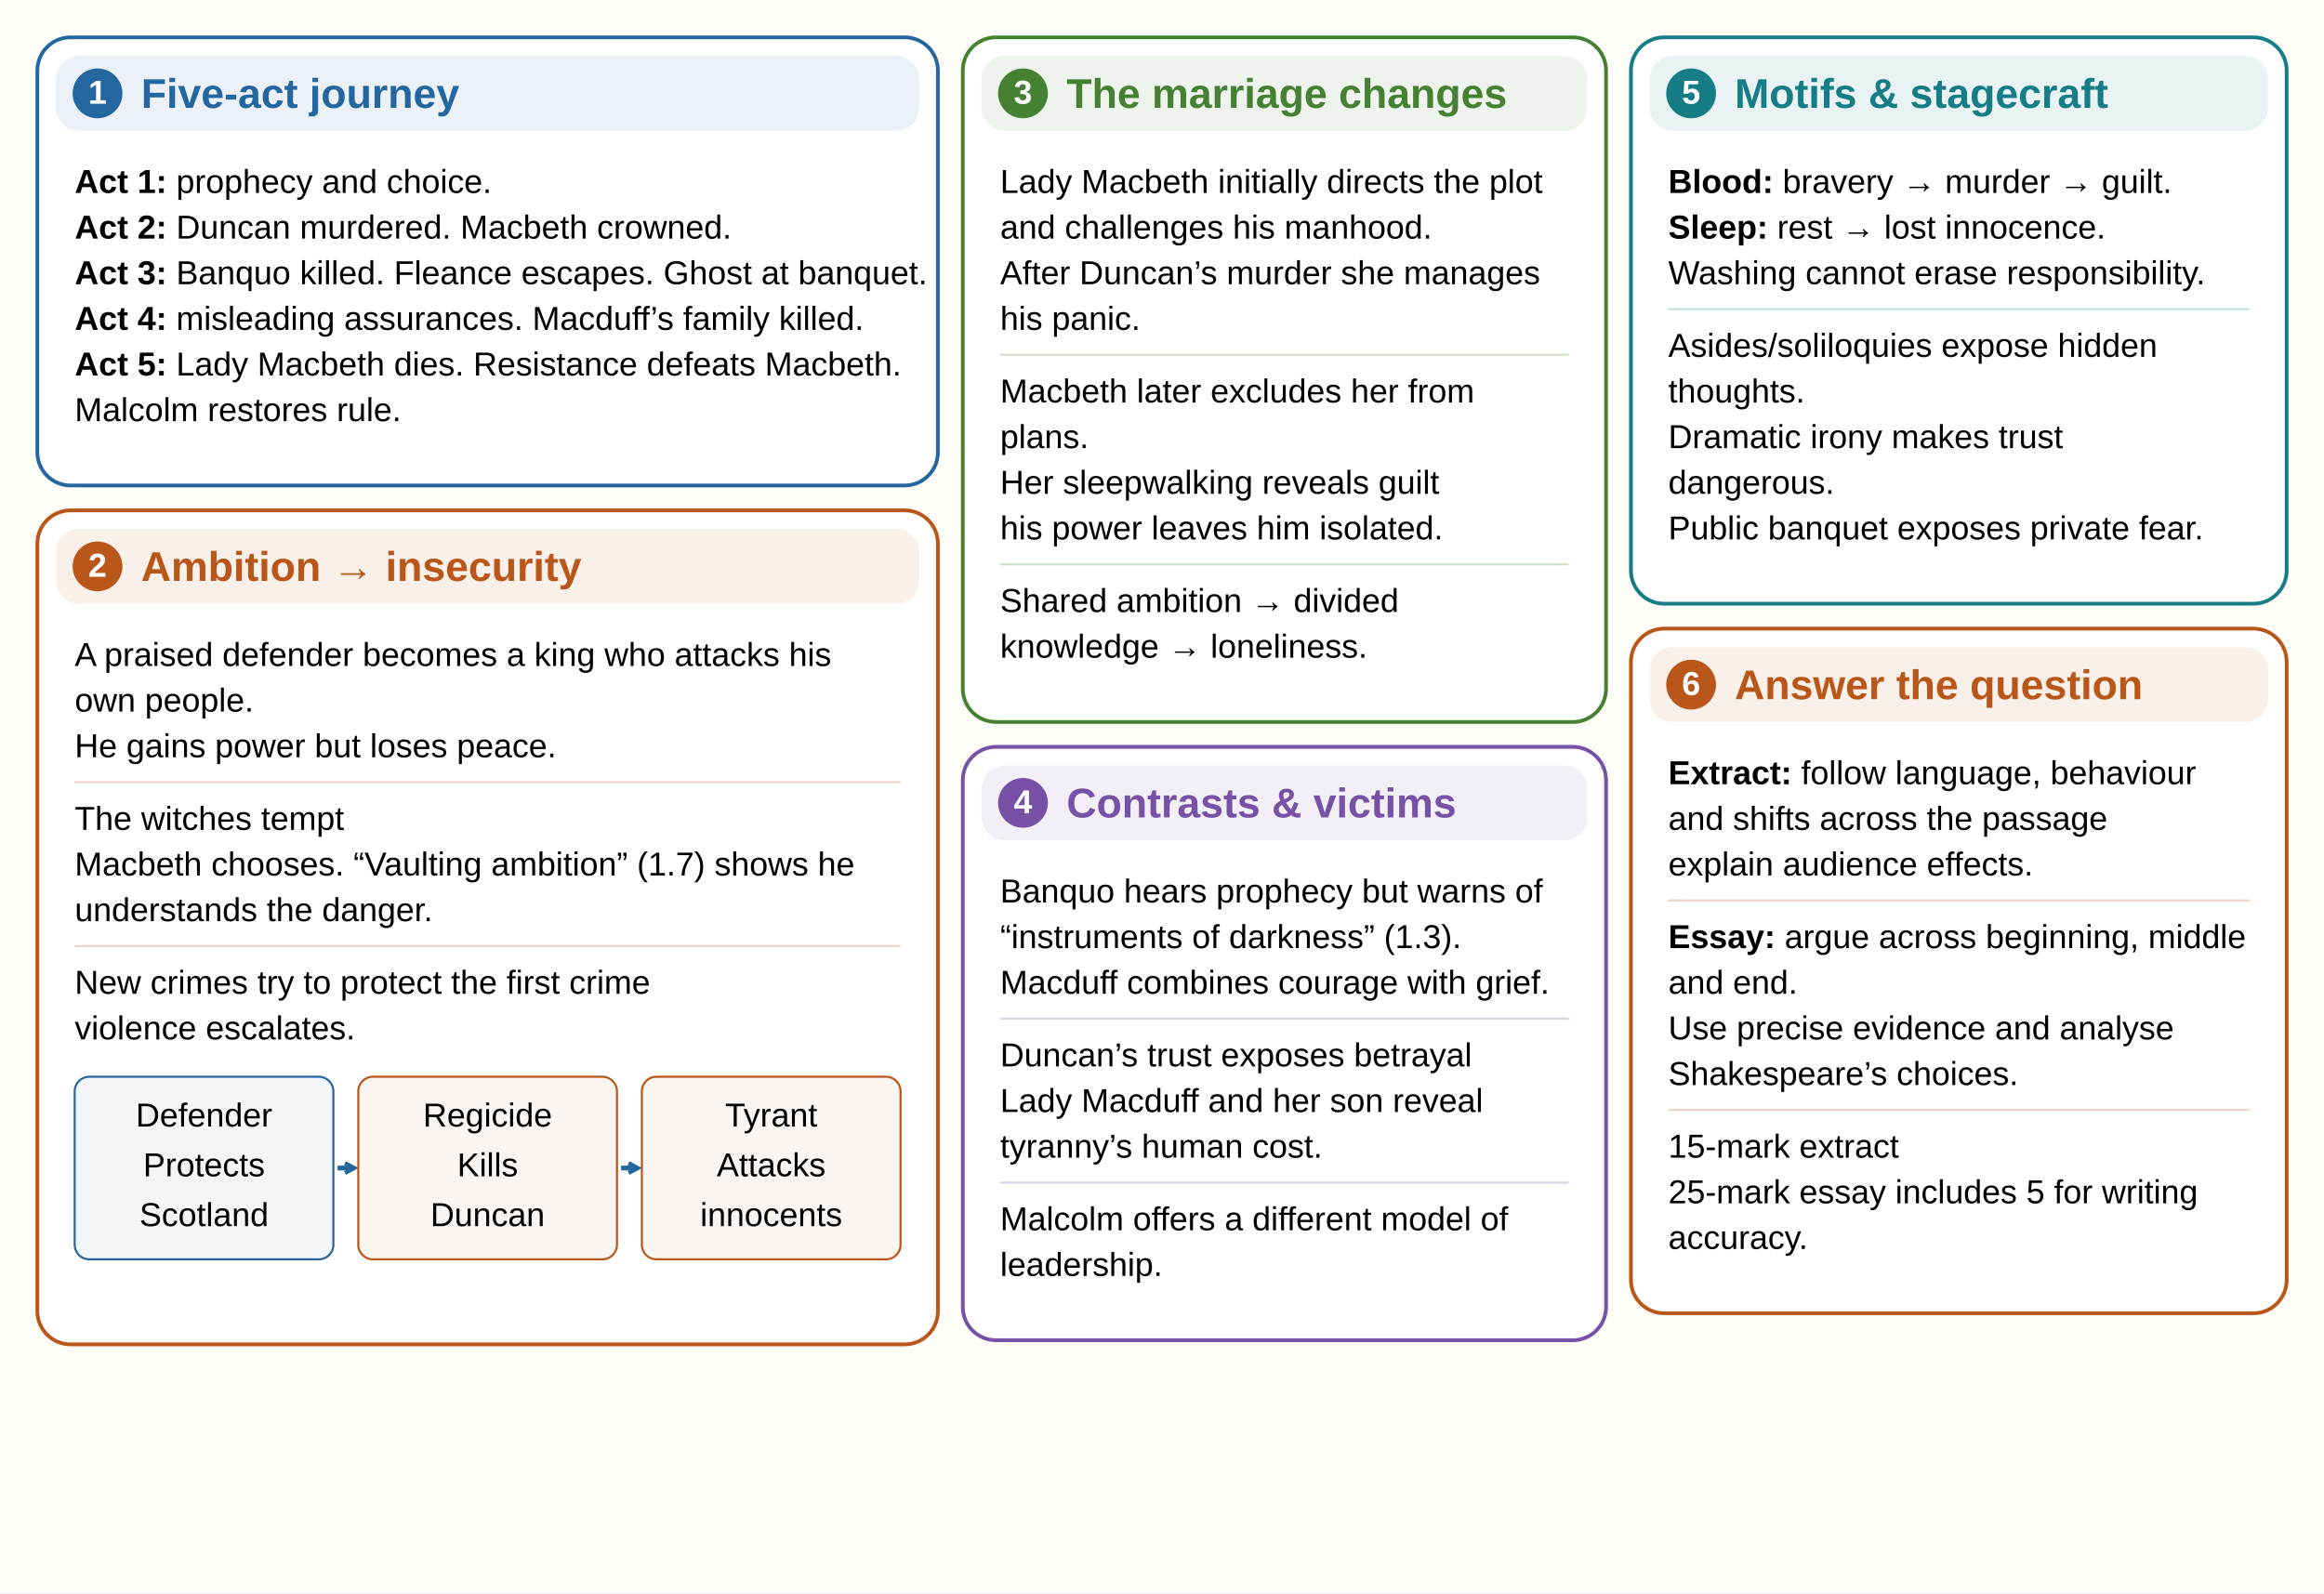
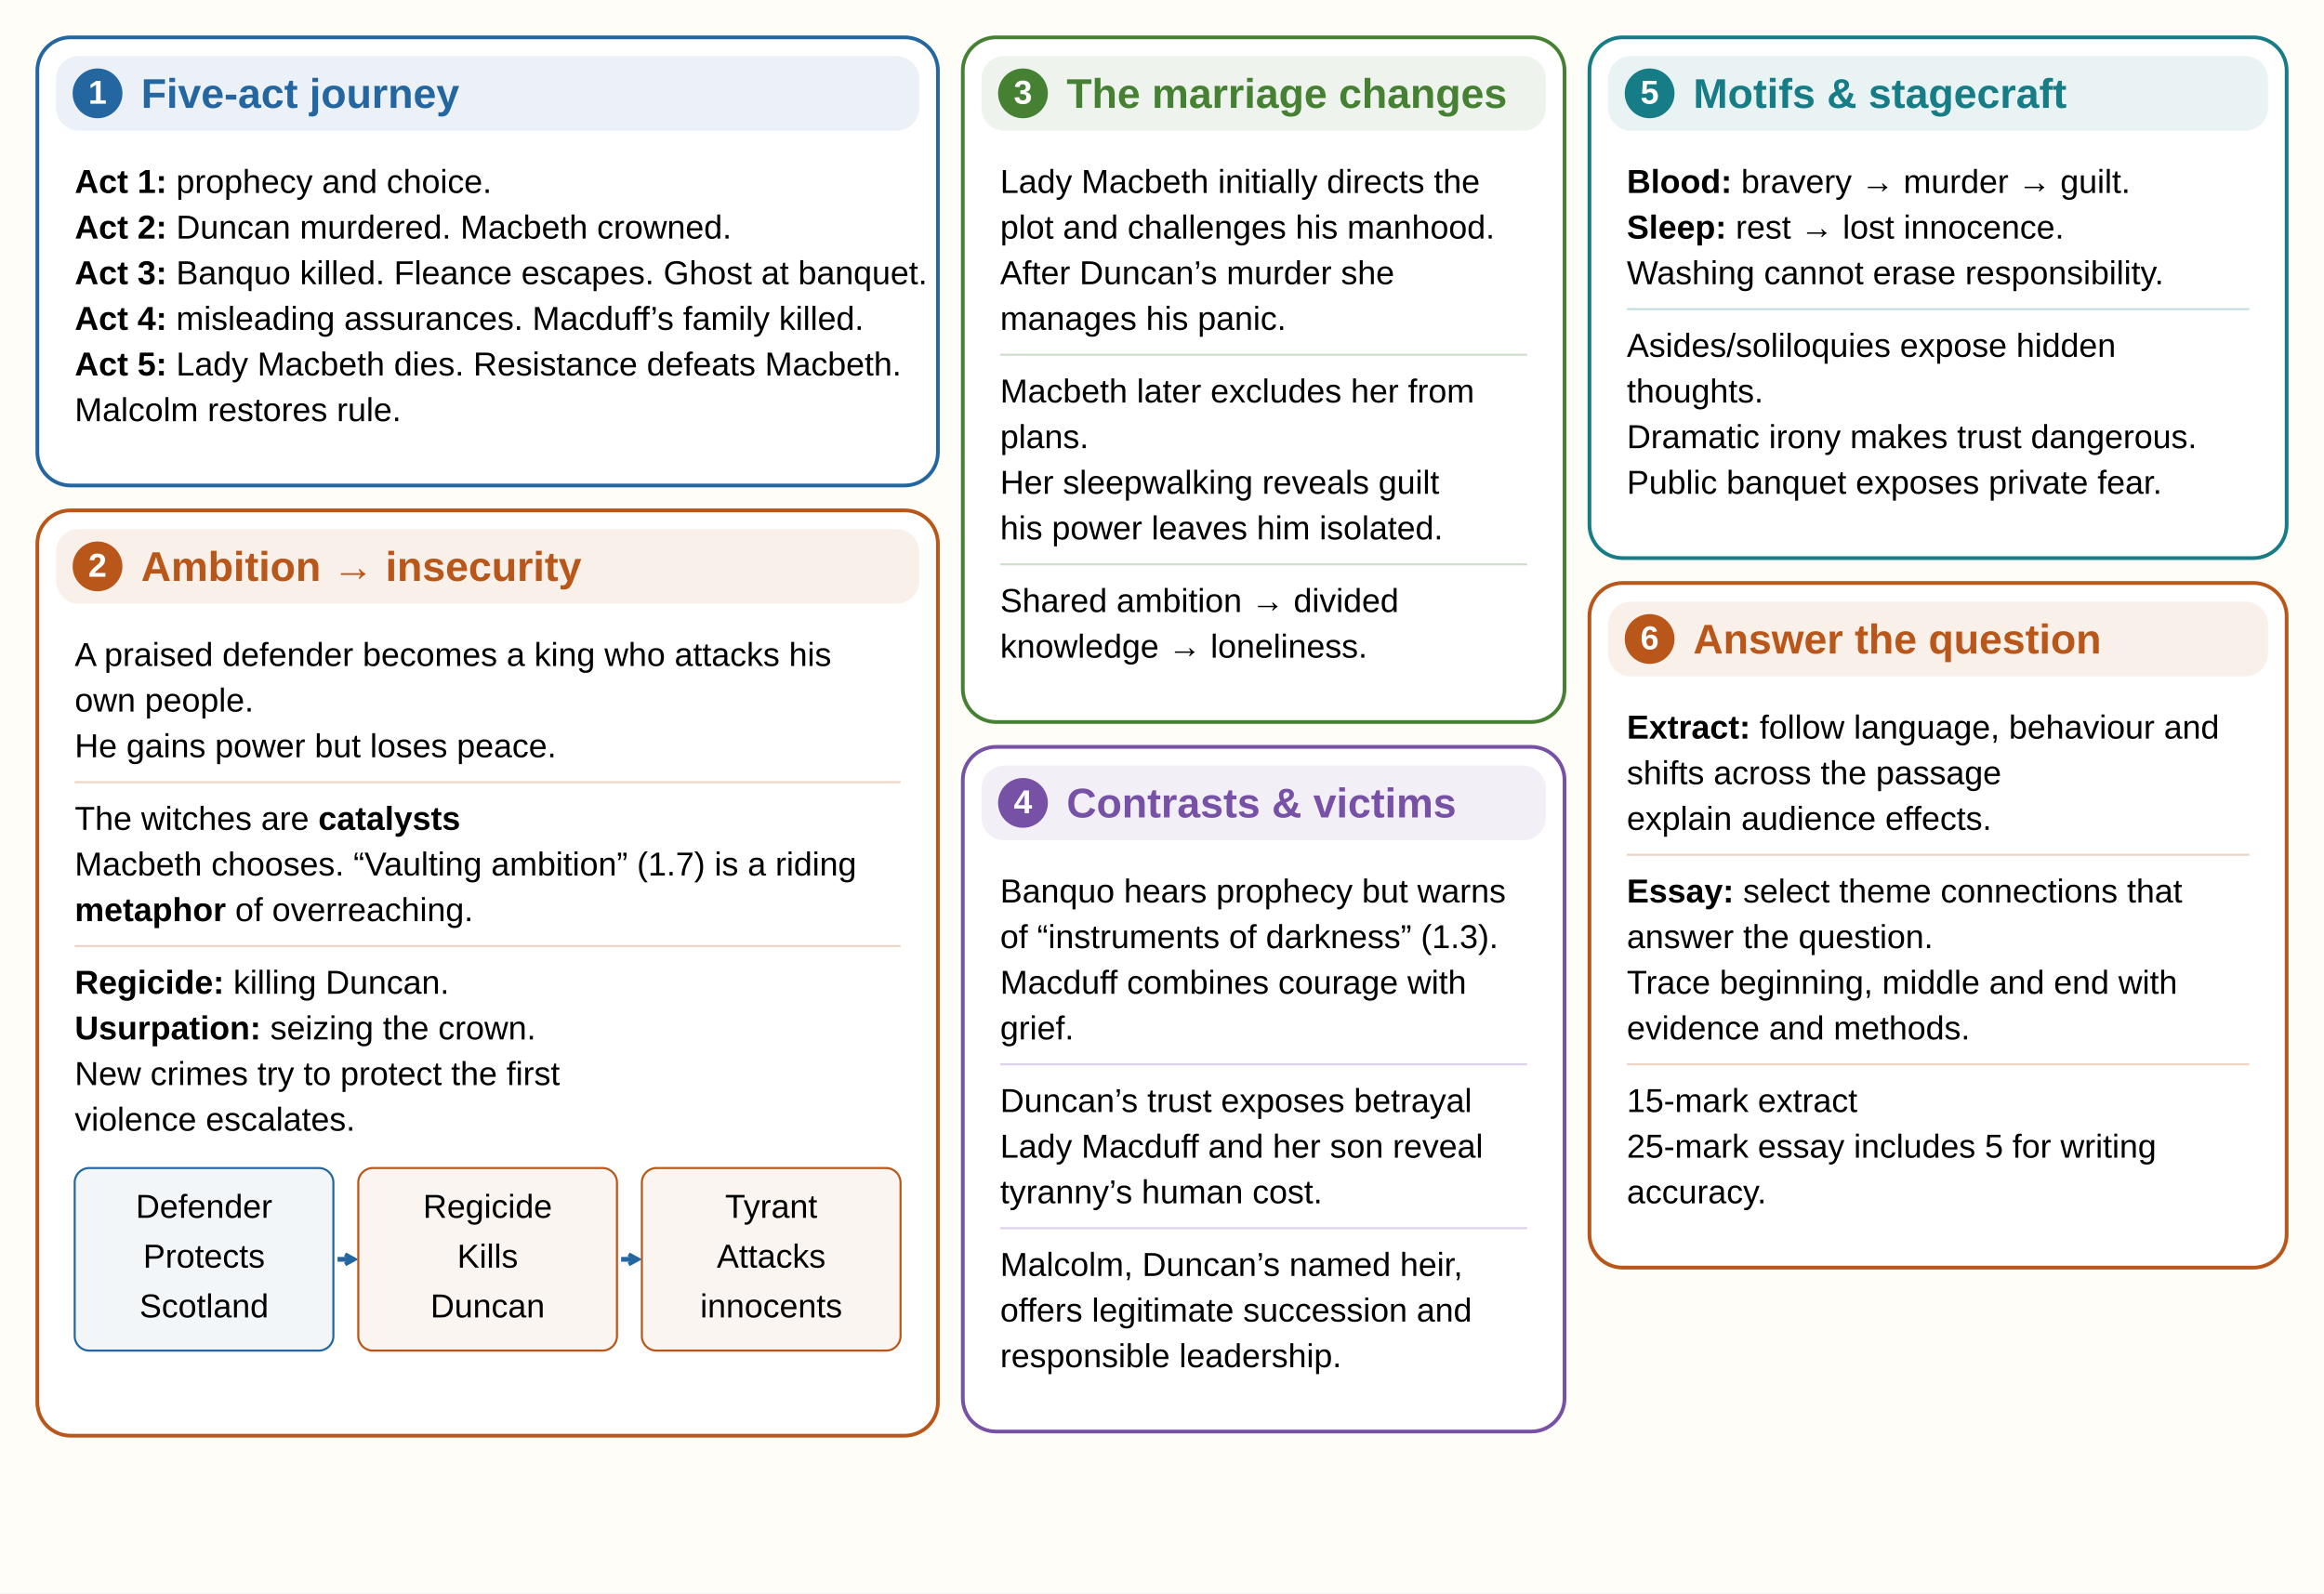
<svg xmlns="http://www.w3.org/2000/svg" width="2400" height="1645.714" viewBox="0 0 1120 768" role="img" aria-labelledby="map-title map-description" data-print-width-mm="277" font-family="Segoe UI,Arial,sans-serif">
  <defs>
    <marker id="arrow-2366a0" viewBox="0 0 10 10" refX="9" refY="5" markerWidth="4" markerHeight="4" orient="auto-start-reverse">
      <path d="M1 1L9 5L1 9" fill="none" stroke="#2366a0" stroke-width="2" stroke-linejoin="round" />
    </marker>
    <marker id="arrow-b95619" viewBox="0 0 10 10" refX="9" refY="5" markerWidth="4" markerHeight="4" orient="auto-start-reverse">
      <path d="M1 1L9 5L1 9" fill="none" stroke="#b95619" stroke-width="2" stroke-linejoin="round" />
    </marker>
    <marker id="arrow-468133" viewBox="0 0 10 10" refX="9" refY="5" markerWidth="4" markerHeight="4" orient="auto-start-reverse">
      <path d="M1 1L9 5L1 9" fill="none" stroke="#468133" stroke-width="2" stroke-linejoin="round" />
    </marker>
    <marker id="arrow-7651a5" viewBox="0 0 10 10" refX="9" refY="5" markerWidth="4" markerHeight="4" orient="auto-start-reverse">
      <path d="M1 1L9 5L1 9" fill="none" stroke="#7651a5" stroke-width="2" stroke-linejoin="round" />
    </marker>
    <marker id="arrow-167d87" viewBox="0 0 10 10" refX="9" refY="5" markerWidth="4" markerHeight="4" orient="auto-start-reverse">
      <path d="M1 1L9 5L1 9" fill="none" stroke="#167d87" stroke-width="2" stroke-linejoin="round" />
    </marker>
    <marker id="arrow-b95619" viewBox="0 0 10 10" refX="9" refY="5" markerWidth="4" markerHeight="4" orient="auto-start-reverse">
      <path d="M1 1L9 5L1 9" fill="none" stroke="#b95619" stroke-width="2" stroke-linejoin="round" />
    </marker>
  </defs>
  <rect width="1120" height="768" fill="#fffdf8" />
  <g class="map-section" id="section-1" data-source-panel="0" data-bounds="0,0,434,216" transform="translate(18 18)">
    <rect width="434" height="216" rx="16" fill="white" stroke="#2366a0" stroke-width="1.8" />
    <g class="section-heading">
      <rect x="9" y="9" width="416" height="36" rx="11" fill="#2366a0" opacity=".09" />
      <circle cx="29" cy="27" r="12" fill="#2366a0" />
      <text class="diagram-label" x="29" y="32" font-size="16" fill="white" font-weight="700" text-anchor="middle">1</text>
      <text class="panel-title" x="50" y="34" font-size="20" fill="#2366a0" font-weight="700" text-anchor="start">Five-act journey</text>
    </g>
    <g class="section-body">
      <text class="body-text" x="18" y="75" font-size="16" fill="#000000" font-weight="400" text-anchor="start">
        <tspan font-weight="700">Act</tspan>
        <tspan font-weight="700">1:</tspan> prophecy and choice.</text>
      <text class="body-text" x="18" y="97" font-size="16" fill="#000000" font-weight="400" text-anchor="start">
        <tspan font-weight="700">Act</tspan>
        <tspan font-weight="700">2:</tspan> Duncan murdered. Macbeth crowned.</text>
      <text class="body-text" x="18" y="119" font-size="16" fill="#000000" font-weight="400" text-anchor="start">
        <tspan font-weight="700">Act</tspan>
        <tspan font-weight="700">3:</tspan> Banquo killed. Fleance escapes. Ghost at banquet.</text>
      <text class="body-text" x="18" y="141" font-size="16" fill="#000000" font-weight="400" text-anchor="start">
        <tspan font-weight="700">Act</tspan>
        <tspan font-weight="700">4:</tspan> misleading assurances. Macduff’s family killed.</text>
      <text class="body-text" x="18" y="163" font-size="16" fill="#000000" font-weight="400" text-anchor="start">
        <tspan font-weight="700">Act</tspan>
        <tspan font-weight="700">5:</tspan> Lady Macbeth dies. Resistance defeats Macbeth.</text>
      <text class="body-text" x="18" y="185" font-size="16" fill="#000000" font-weight="400" text-anchor="start">Malcolm restores rule.</text>
    </g>
  </g>
-   <g class="map-section" id="section-2" data-source-panel="1" data-bounds="0,0,434,402" transform="translate(18 246)">
-     <rect width="434" height="402" rx="16" fill="white" stroke="#b95619" stroke-width="1.8" />
+   <g class="map-section" id="section-2" data-source-panel="1" data-bounds="0,0,434,446" transform="translate(18 246)">
+     <rect width="434" height="446" rx="16" fill="white" stroke="#b95619" stroke-width="1.8" />
    <g class="section-heading">
      <rect x="9" y="9" width="416" height="36" rx="11" fill="#b95619" opacity=".09" />
      <circle cx="29" cy="27" r="12" fill="#b95619" />
      <text class="diagram-label" x="29" y="32" font-size="16" fill="white" font-weight="700" text-anchor="middle">2</text>
      <text class="panel-title" x="50" y="34" font-size="20" fill="#b95619" font-weight="700" text-anchor="start">Ambition → insecurity</text>
    </g>
    <g class="section-body">
      <text class="body-text" x="18" y="75" font-size="16" fill="#000000" font-weight="400" text-anchor="start">A praised defender becomes a king who attacks his</text>
      <text class="body-text" x="18" y="97" font-size="16" fill="#000000" font-weight="400" text-anchor="start">own people.</text>
      <text class="body-text" x="18" y="119" font-size="16" fill="#000000" font-weight="400" text-anchor="start">He gains power but loses peace.</text>
      <path class="section-divider" d="M18 131H416" stroke="#b95619" stroke-opacity=".25" stroke-width="1" fill="none" />
-       <text class="body-text" x="18" y="154" font-size="16" fill="#000000" font-weight="400" text-anchor="start">The witches tempt</text>
-       <text class="body-text" x="18" y="176" font-size="16" fill="#000000" font-weight="400" text-anchor="start">Macbeth chooses. “Vaulting ambition” (1.7) shows he</text>
-       <text class="body-text" x="18" y="198" font-size="16" fill="#000000" font-weight="400" text-anchor="start">understands the danger.</text>
+       <text class="body-text" x="18" y="154" font-size="16" fill="#000000" font-weight="400" text-anchor="start">The witches are <tspan font-weight="700">catalysts</tspan>
+       </text>
+       <text class="body-text" x="18" y="176" font-size="16" fill="#000000" font-weight="400" text-anchor="start">Macbeth chooses. “Vaulting ambition” (1.7) is a riding</text>
+       <text class="body-text" x="18" y="198" font-size="16" fill="#000000" font-weight="400" text-anchor="start">
+         <tspan font-weight="700">metaphor</tspan> of overreaching.</text>
      <path class="section-divider" d="M18 210H416" stroke="#b95619" stroke-opacity=".25" stroke-width="1" fill="none" />
-       <text class="body-text" x="18" y="233" font-size="16" fill="#000000" font-weight="400" text-anchor="start">New crimes try to protect the first crime</text>
-       <text class="body-text" x="18" y="255" font-size="16" fill="#000000" font-weight="400" text-anchor="start">violence escalates.</text>
-       <g transform="translate(18 273)">
+       <text class="body-text" x="18" y="233" font-size="16" fill="#000000" font-weight="400" text-anchor="start">
+         <tspan font-weight="700">Regicide:</tspan> killing Duncan.</text>
+       <text class="body-text" x="18" y="255" font-size="16" fill="#000000" font-weight="400" text-anchor="start">
+         <tspan font-weight="700">Usurpation:</tspan> seizing the crown.</text>
+       <text class="body-text" x="18" y="277" font-size="16" fill="#000000" font-weight="400" text-anchor="start">New crimes try to protect the first</text>
+       <text class="body-text" x="18" y="299" font-size="16" fill="#000000" font-weight="400" text-anchor="start">violence escalates.</text>
+       <g transform="translate(18 317)">
        <g class="concept-illustration">
          <rect x="0.0" y="0" width="124.667" height="88" rx="7" fill="#2366a0" fill-opacity=".06" stroke="#2366a0" />
          <text class="diagram-label" x="62.333" y="24" font-size="16" fill="#000000" text-anchor="middle">Defender</text>
          <text class="diagram-label" x="62.333" y="48" font-size="16" fill="#000000" text-anchor="middle">Protects</text>
          <text class="diagram-label" x="62.333" y="72" font-size="16" fill="#000000" text-anchor="middle">Scotland</text>
          <path d="M126.667 44L134.667 44" stroke="#2366a0" stroke-width="2.3" fill="none" />
          <path d="M130.279 46.397L134.667 44L130.279 41.603" stroke="#2366a0" stroke-width="2" fill="none" />
          <rect x="136.667" y="0" width="124.667" height="88" rx="7" fill="#b95619" fill-opacity=".06" stroke="#b95619" />
          <text class="diagram-label" x="199" y="24" font-size="16" fill="#000000" text-anchor="middle">Regicide</text>
          <text class="diagram-label" x="199" y="48" font-size="16" fill="#000000" text-anchor="middle">Kills</text>
          <text class="diagram-label" x="199" y="72" font-size="16" fill="#000000" text-anchor="middle">Duncan</text>
          <path d="M263.333 44L271.333 44" stroke="#2366a0" stroke-width="2.3" fill="none" />
          <path d="M266.945 46.397L271.333 44L266.945 41.603" stroke="#2366a0" stroke-width="2" fill="none" />
          <rect x="273.333" y="0" width="124.667" height="88" rx="7" fill="#b95619" fill-opacity=".06" stroke="#b95619" />
          <text class="diagram-label" x="335.667" y="24" font-size="16" fill="#000000" text-anchor="middle">Tyrant</text>
          <text class="diagram-label" x="335.667" y="48" font-size="16" fill="#000000" text-anchor="middle">Attacks</text>
          <text class="diagram-label" x="335.667" y="72" font-size="16" fill="#000000" text-anchor="middle">innocents</text>
        </g>
      </g>
    </g>
  </g>
-   <g class="map-section" id="section-3" data-source-panel="2" data-bounds="0,0,310,330" transform="translate(464 18)">
-     <rect width="310" height="330" rx="16" fill="white" stroke="#468133" stroke-width="1.8" />
+   <g class="map-section" id="section-3" data-source-panel="2" data-bounds="0,0,290,330" transform="translate(464 18)">
+     <rect width="290" height="330" rx="16" fill="white" stroke="#468133" stroke-width="1.8" />
    <g class="section-heading">
-       <rect x="9" y="9" width="292" height="36" rx="11" fill="#468133" opacity=".09" />
+       <rect x="9" y="9" width="272" height="36" rx="11" fill="#468133" opacity=".09" />
      <circle cx="29" cy="27" r="12" fill="#468133" />
      <text class="diagram-label" x="29" y="32" font-size="16" fill="white" font-weight="700" text-anchor="middle">3</text>
      <text class="panel-title" x="50" y="34" font-size="20" fill="#468133" font-weight="700" text-anchor="start">The marriage changes</text>
    </g>
    <g class="section-body">
-       <text class="body-text" x="18" y="75" font-size="16" fill="#000000" font-weight="400" text-anchor="start">Lady Macbeth initially directs the plot</text>
-       <text class="body-text" x="18" y="97" font-size="16" fill="#000000" font-weight="400" text-anchor="start">and challenges his manhood.</text>
-       <text class="body-text" x="18" y="119" font-size="16" fill="#000000" font-weight="400" text-anchor="start">After Duncan’s murder she manages</text>
-       <text class="body-text" x="18" y="141" font-size="16" fill="#000000" font-weight="400" text-anchor="start">his panic.</text>
-       <path class="section-divider" d="M18 153H292" stroke="#468133" stroke-opacity=".25" stroke-width="1" fill="none" />
+       <text class="body-text" x="18" y="75" font-size="16" fill="#000000" font-weight="400" text-anchor="start">Lady Macbeth initially directs the</text>
+       <text class="body-text" x="18" y="97" font-size="16" fill="#000000" font-weight="400" text-anchor="start">plot and challenges his manhood.</text>
+       <text class="body-text" x="18" y="119" font-size="16" fill="#000000" font-weight="400" text-anchor="start">After Duncan’s murder she</text>
+       <text class="body-text" x="18" y="141" font-size="16" fill="#000000" font-weight="400" text-anchor="start">manages his panic.</text>
+       <path class="section-divider" d="M18 153H272" stroke="#468133" stroke-opacity=".25" stroke-width="1" fill="none" />
      <text class="body-text" x="18" y="176" font-size="16" fill="#000000" font-weight="400" text-anchor="start">Macbeth later excludes her from</text>
      <text class="body-text" x="18" y="198" font-size="16" fill="#000000" font-weight="400" text-anchor="start">plans.</text>
      <text class="body-text" x="18" y="220" font-size="16" fill="#000000" font-weight="400" text-anchor="start">Her sleepwalking reveals guilt</text>
      <text class="body-text" x="18" y="242" font-size="16" fill="#000000" font-weight="400" text-anchor="start">his power leaves him isolated.</text>
-       <path class="section-divider" d="M18 254H292" stroke="#468133" stroke-opacity=".25" stroke-width="1" fill="none" />
+       <path class="section-divider" d="M18 254H272" stroke="#468133" stroke-opacity=".25" stroke-width="1" fill="none" />
      <text class="body-text" x="18" y="277" font-size="16" fill="#000000" font-weight="400" text-anchor="start">Shared ambition → divided</text>
      <text class="body-text" x="18" y="299" font-size="16" fill="#000000" font-weight="400" text-anchor="start">knowledge → loneliness.</text>
    </g>
  </g>
-   <g class="map-section" id="section-4" data-source-panel="3" data-bounds="0,0,310,286" transform="translate(464 360)">
-     <rect width="310" height="286" rx="16" fill="white" stroke="#7651a5" stroke-width="1.8" />
+   <g class="map-section" id="section-4" data-source-panel="3" data-bounds="0,0,290,330" transform="translate(464 360)">
+     <rect width="290" height="330" rx="16" fill="white" stroke="#7651a5" stroke-width="1.8" />
    <g class="section-heading">
-       <rect x="9" y="9" width="292" height="36" rx="11" fill="#7651a5" opacity=".09" />
+       <rect x="9" y="9" width="272" height="36" rx="11" fill="#7651a5" opacity=".09" />
      <circle cx="29" cy="27" r="12" fill="#7651a5" />
      <text class="diagram-label" x="29" y="32" font-size="16" fill="white" font-weight="700" text-anchor="middle">4</text>
      <text class="panel-title" x="50" y="34" font-size="20" fill="#7651a5" font-weight="700" text-anchor="start">Contrasts &amp; victims</text>
    </g>
    <g class="section-body">
-       <text class="body-text" x="18" y="75" font-size="16" fill="#000000" font-weight="400" text-anchor="start">Banquo hears prophecy but warns of</text>
-       <text class="body-text" x="18" y="97" font-size="16" fill="#000000" font-weight="400" text-anchor="start">“instruments of darkness” (1.3).</text>
-       <text class="body-text" x="18" y="119" font-size="16" fill="#000000" font-weight="400" text-anchor="start">Macduff combines courage with grief.</text>
-       <path class="section-divider" d="M18 131H292" stroke="#7651a5" stroke-opacity=".25" stroke-width="1" fill="none" />
-       <text class="body-text" x="18" y="154" font-size="16" fill="#000000" font-weight="400" text-anchor="start">Duncan’s trust exposes betrayal</text>
-       <text class="body-text" x="18" y="176" font-size="16" fill="#000000" font-weight="400" text-anchor="start">Lady Macduff and her son reveal</text>
-       <text class="body-text" x="18" y="198" font-size="16" fill="#000000" font-weight="400" text-anchor="start">tyranny’s human cost.</text>
-       <path class="section-divider" d="M18 210H292" stroke="#7651a5" stroke-opacity=".25" stroke-width="1" fill="none" />
-       <text class="body-text" x="18" y="233" font-size="16" fill="#000000" font-weight="400" text-anchor="start">Malcolm offers a different model of</text>
-       <text class="body-text" x="18" y="255" font-size="16" fill="#000000" font-weight="400" text-anchor="start">leadership.</text>
+       <text class="body-text" x="18" y="75" font-size="16" fill="#000000" font-weight="400" text-anchor="start">Banquo hears prophecy but warns</text>
+       <text class="body-text" x="18" y="97" font-size="16" fill="#000000" font-weight="400" text-anchor="start">of “instruments of darkness” (1.3).</text>
+       <text class="body-text" x="18" y="119" font-size="16" fill="#000000" font-weight="400" text-anchor="start">Macduff combines courage with</text>
+       <text class="body-text" x="18" y="141" font-size="16" fill="#000000" font-weight="400" text-anchor="start">grief.</text>
+       <path class="section-divider" d="M18 153H272" stroke="#7651a5" stroke-opacity=".25" stroke-width="1" fill="none" />
+       <text class="body-text" x="18" y="176" font-size="16" fill="#000000" font-weight="400" text-anchor="start">Duncan’s trust exposes betrayal</text>
+       <text class="body-text" x="18" y="198" font-size="16" fill="#000000" font-weight="400" text-anchor="start">Lady Macduff and her son reveal</text>
+       <text class="body-text" x="18" y="220" font-size="16" fill="#000000" font-weight="400" text-anchor="start">tyranny’s human cost.</text>
+       <path class="section-divider" d="M18 232H272" stroke="#7651a5" stroke-opacity=".25" stroke-width="1" fill="none" />
+       <text class="body-text" x="18" y="255" font-size="16" fill="#000000" font-weight="400" text-anchor="start">Malcolm, Duncan’s named heir,</text>
+       <text class="body-text" x="18" y="277" font-size="16" fill="#000000" font-weight="400" text-anchor="start">offers legitimate succession and</text>
+       <text class="body-text" x="18" y="299" font-size="16" fill="#000000" font-weight="400" text-anchor="start">responsible leadership.</text>
    </g>
  </g>
-   <g class="map-section" id="section-5" data-source-panel="4" data-bounds="0,0,316,273" transform="translate(786 18)">
-     <rect width="316" height="273" rx="16" fill="white" stroke="#167d87" stroke-width="1.8" />
+   <g class="map-section" id="section-5" data-source-panel="4" data-bounds="0,0,336,251" transform="translate(766 18)">
+     <rect width="336" height="251" rx="16" fill="white" stroke="#167d87" stroke-width="1.8" />
    <g class="section-heading">
-       <rect x="9" y="9" width="298" height="36" rx="11" fill="#167d87" opacity=".09" />
+       <rect x="9" y="9" width="318" height="36" rx="11" fill="#167d87" opacity=".09" />
      <circle cx="29" cy="27" r="12" fill="#167d87" />
      <text class="diagram-label" x="29" y="32" font-size="16" fill="white" font-weight="700" text-anchor="middle">5</text>
      <text class="panel-title" x="50" y="34" font-size="20" fill="#167d87" font-weight="700" text-anchor="start">Motifs &amp; stagecraft</text>
    </g>
    <g class="section-body">
      <text class="body-text" x="18" y="75" font-size="16" fill="#000000" font-weight="400" text-anchor="start">
        <tspan font-weight="700">Blood:</tspan> bravery → murder → guilt.</text>
      <text class="body-text" x="18" y="97" font-size="16" fill="#000000" font-weight="400" text-anchor="start">
        <tspan font-weight="700">Sleep:</tspan> rest → lost innocence.</text>
      <text class="body-text" x="18" y="119" font-size="16" fill="#000000" font-weight="400" text-anchor="start">Washing cannot erase responsibility.</text>
-       <path class="section-divider" d="M18 131H298" stroke="#167d87" stroke-opacity=".25" stroke-width="1" fill="none" />
+       <path class="section-divider" d="M18 131H318" stroke="#167d87" stroke-opacity=".25" stroke-width="1" fill="none" />
      <text class="body-text" x="18" y="154" font-size="16" fill="#000000" font-weight="400" text-anchor="start">Asides/soliloquies expose hidden</text>
      <text class="body-text" x="18" y="176" font-size="16" fill="#000000" font-weight="400" text-anchor="start">thoughts.</text>
-       <text class="body-text" x="18" y="198" font-size="16" fill="#000000" font-weight="400" text-anchor="start">Dramatic irony makes trust</text>
-       <text class="body-text" x="18" y="220" font-size="16" fill="#000000" font-weight="400" text-anchor="start">dangerous.</text>
-       <text class="body-text" x="18" y="242" font-size="16" fill="#000000" font-weight="400" text-anchor="start">Public banquet exposes private fear.</text>
+       <text class="body-text" x="18" y="198" font-size="16" fill="#000000" font-weight="400" text-anchor="start">Dramatic irony makes trust dangerous.</text>
+       <text class="body-text" x="18" y="220" font-size="16" fill="#000000" font-weight="400" text-anchor="start">Public banquet exposes private fear.</text>
    </g>
  </g>
-   <g class="map-section" id="section-6" data-source-panel="5" data-bounds="0,0,316,330" transform="translate(786 303)">
-     <rect width="316" height="330" rx="16" fill="white" stroke="#b95619" stroke-width="1.8" />
+   <g class="map-section" id="section-6" data-source-panel="5" data-bounds="0,0,336,330" transform="translate(766 281)">
+     <rect width="336" height="330" rx="16" fill="white" stroke="#b95619" stroke-width="1.8" />
    <g class="section-heading">
-       <rect x="9" y="9" width="298" height="36" rx="11" fill="#b95619" opacity=".09" />
+       <rect x="9" y="9" width="318" height="36" rx="11" fill="#b95619" opacity=".09" />
      <circle cx="29" cy="27" r="12" fill="#b95619" />
      <text class="diagram-label" x="29" y="32" font-size="16" fill="white" font-weight="700" text-anchor="middle">6</text>
      <text class="panel-title" x="50" y="34" font-size="20" fill="#b95619" font-weight="700" text-anchor="start">Answer the question</text>
    </g>
    <g class="section-body">
      <text class="body-text" x="18" y="75" font-size="16" fill="#000000" font-weight="400" text-anchor="start">
-         <tspan font-weight="700">Extract:</tspan> follow language, behaviour</text>
-       <text class="body-text" x="18" y="97" font-size="16" fill="#000000" font-weight="400" text-anchor="start">and shifts across the passage</text>
+         <tspan font-weight="700">Extract:</tspan> follow language, behaviour and</text>
+       <text class="body-text" x="18" y="97" font-size="16" fill="#000000" font-weight="400" text-anchor="start">shifts across the passage</text>
      <text class="body-text" x="18" y="119" font-size="16" fill="#000000" font-weight="400" text-anchor="start">explain audience effects.</text>
-       <path class="section-divider" d="M18 131H298" stroke="#b95619" stroke-opacity=".25" stroke-width="1" fill="none" />
+       <path class="section-divider" d="M18 131H318" stroke="#b95619" stroke-opacity=".25" stroke-width="1" fill="none" />
      <text class="body-text" x="18" y="154" font-size="16" fill="#000000" font-weight="400" text-anchor="start">
-         <tspan font-weight="700">Essay:</tspan> argue across beginning, middle</text>
-       <text class="body-text" x="18" y="176" font-size="16" fill="#000000" font-weight="400" text-anchor="start">and end.</text>
-       <text class="body-text" x="18" y="198" font-size="16" fill="#000000" font-weight="400" text-anchor="start">Use precise evidence and analyse</text>
-       <text class="body-text" x="18" y="220" font-size="16" fill="#000000" font-weight="400" text-anchor="start">Shakespeare’s choices.</text>
-       <path class="section-divider" d="M18 232H298" stroke="#b95619" stroke-opacity=".25" stroke-width="1" fill="none" />
+         <tspan font-weight="700">Essay:</tspan> select theme connections that</text>
+       <text class="body-text" x="18" y="176" font-size="16" fill="#000000" font-weight="400" text-anchor="start">answer the question.</text>
+       <text class="body-text" x="18" y="198" font-size="16" fill="#000000" font-weight="400" text-anchor="start">Trace beginning, middle and end with</text>
+       <text class="body-text" x="18" y="220" font-size="16" fill="#000000" font-weight="400" text-anchor="start">evidence and methods.</text>
+       <path class="section-divider" d="M18 232H318" stroke="#b95619" stroke-opacity=".25" stroke-width="1" fill="none" />
      <text class="body-text" x="18" y="255" font-size="16" fill="#000000" font-weight="400" text-anchor="start">15-mark extract</text>
      <text class="body-text" x="18" y="277" font-size="16" fill="#000000" font-weight="400" text-anchor="start">25-mark essay includes 5 for writing</text>
      <text class="body-text" x="18" y="299" font-size="16" fill="#000000" font-weight="400" text-anchor="start">accuracy.</text>
    </g>
  </g>
</svg>
